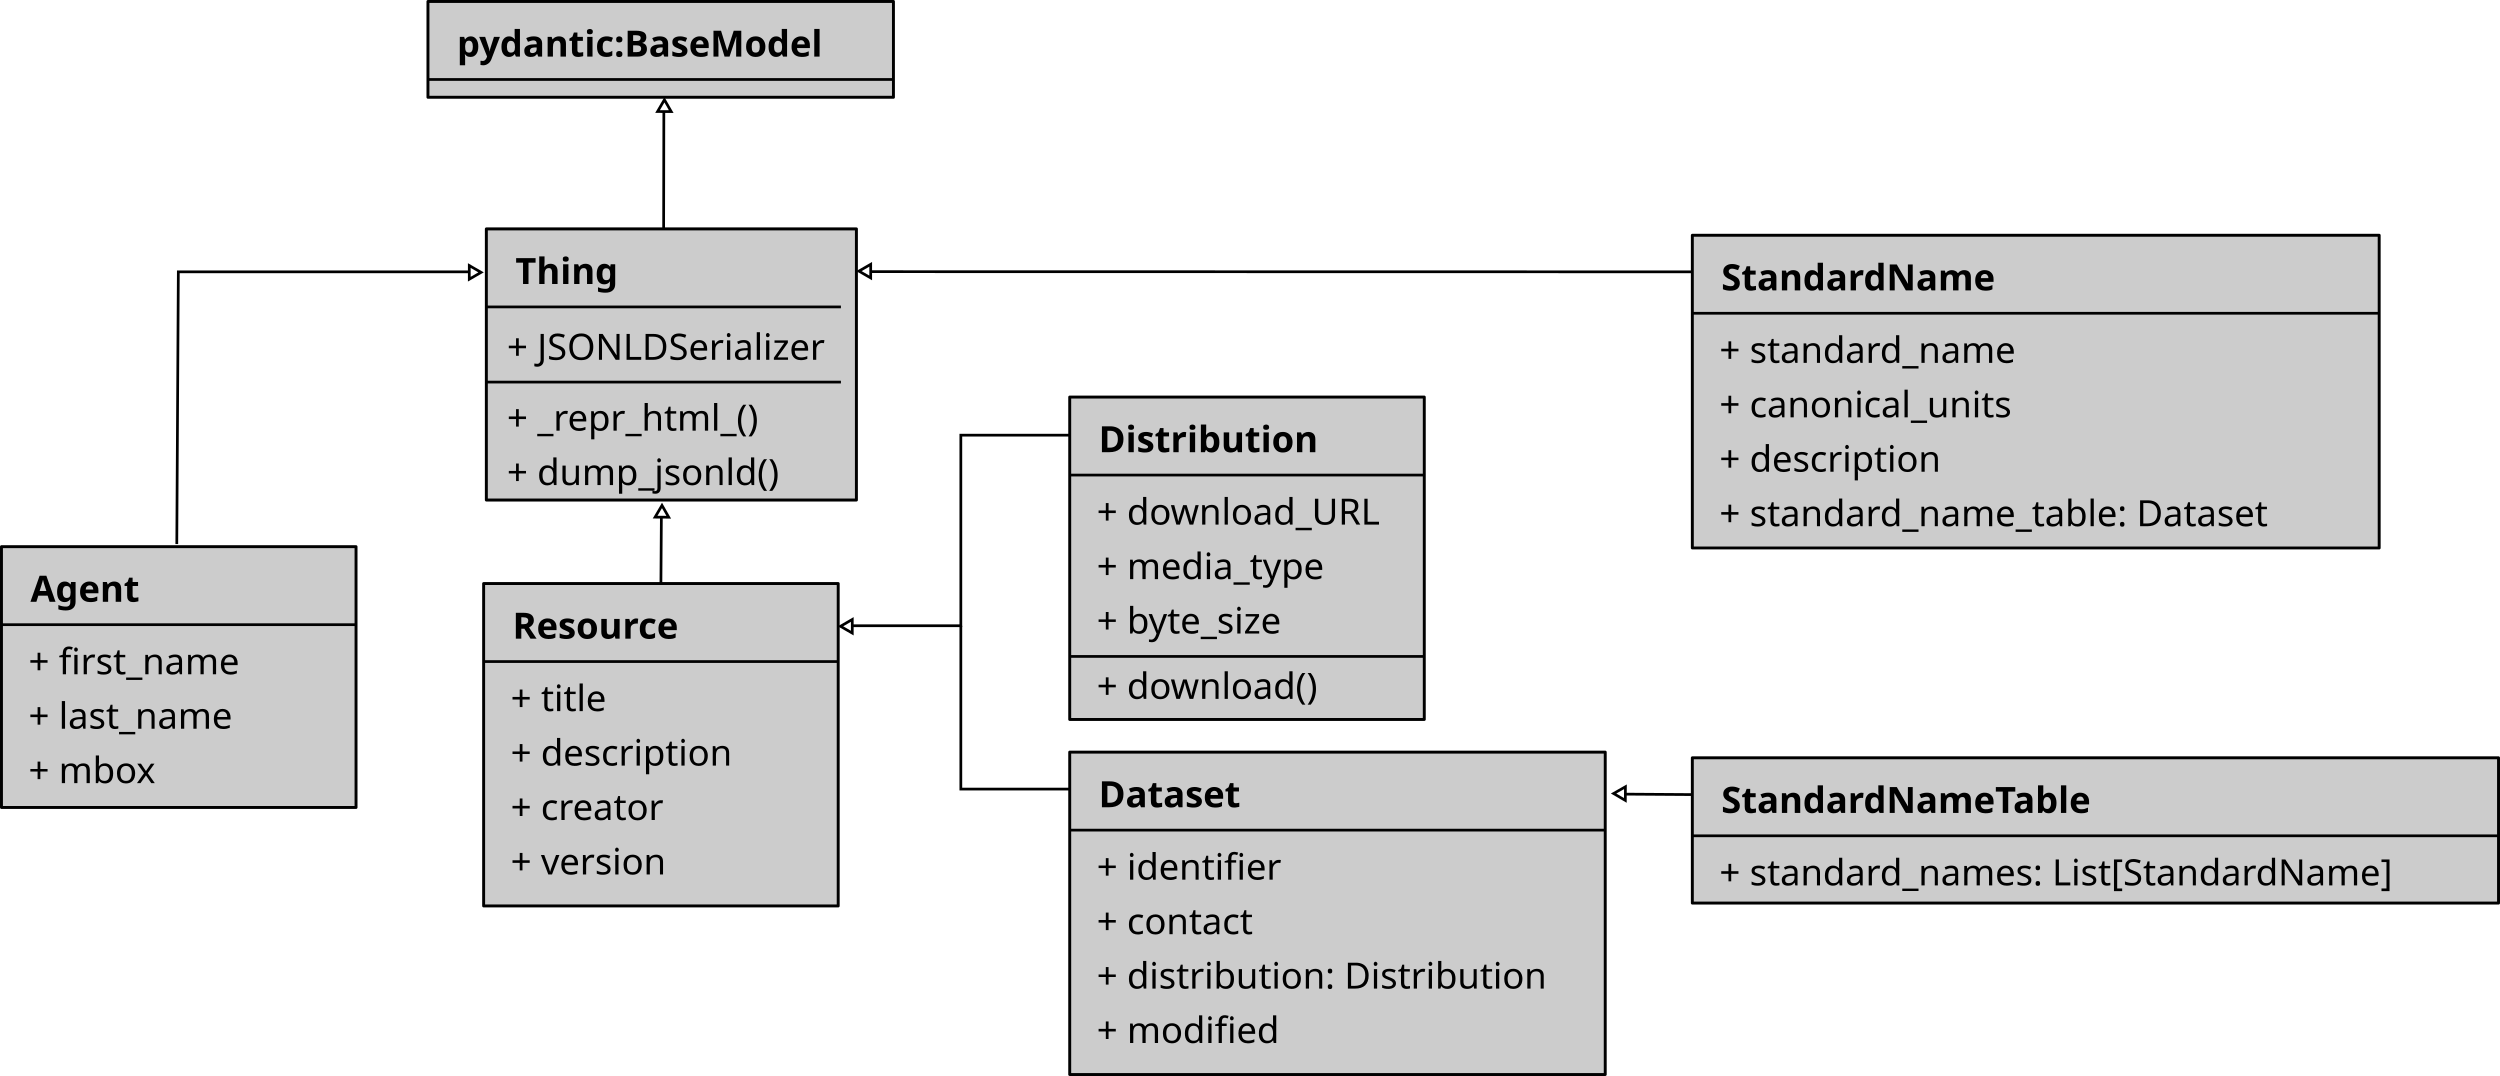
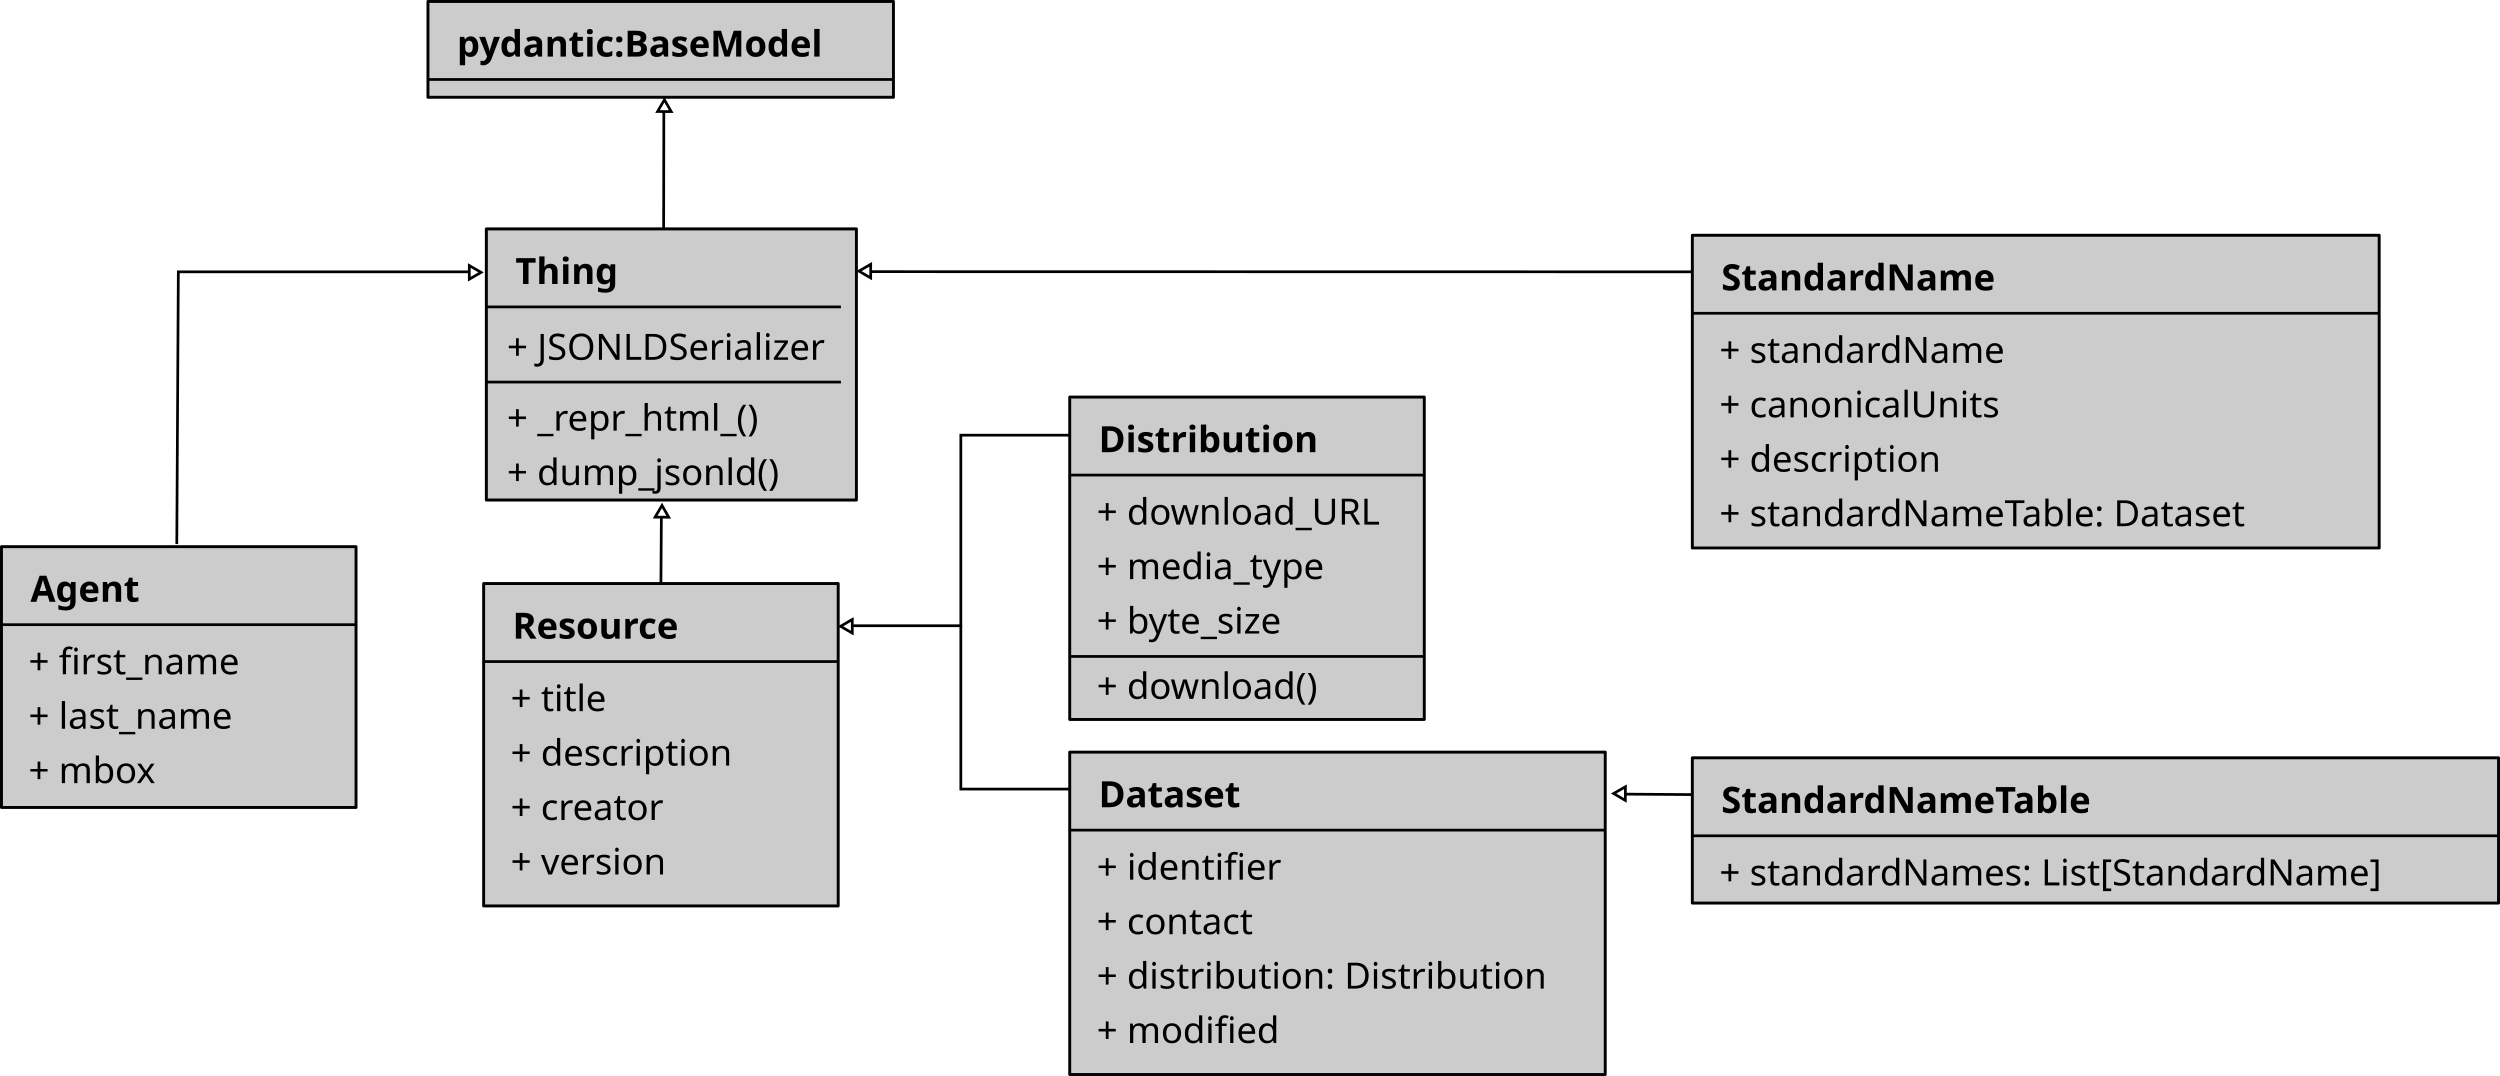
<svg xmlns="http://www.w3.org/2000/svg" width="242.973mm" height="104.574mm" viewBox="0 0 242.973 104.574" version="1.1" id="svg1">
  <defs id="defs1">
    <marker style="overflow:visible" id="ColoredTriangle" refX="-1.317" refY="-0.199" orient="auto-start-reverse" markerWidth="1" markerHeight="1" viewBox="0 0 1 1" preserveAspectRatio="xMidYMid">
      <path transform="scale(0.5)" style="fill:context-fill;fill-rule:evenodd;stroke:context-stroke;stroke-width:2" d="M 5.77,0 -2.88,5 V -5 Z" id="path5" />
    </marker>
    <marker style="overflow:visible" id="ColoredTriangle-30" refX="-1.317" refY="-0.199" orient="auto-start-reverse" markerWidth="1" markerHeight="1" viewBox="0 0 1 1" preserveAspectRatio="xMidYMid">
      <path transform="scale(0.5)" style="fill:context-fill;fill-rule:evenodd;stroke:context-stroke;stroke-width:2" d="M 5.77,0 -2.88,5 V -5 Z" id="path5-4" />
    </marker>
    <marker style="overflow:visible" id="ColoredTriangle-3-4-9" refX="-1.317" refY="-0.199" orient="auto-start-reverse" markerWidth="1" markerHeight="1" viewBox="0 0 1 1" preserveAspectRatio="xMidYMid">
      <path transform="scale(0.5)" style="fill:context-fill;fill-rule:evenodd;stroke:context-stroke;stroke-width:2" d="M 5.77,0 -2.88,5 V -5 Z" id="path5-1-7-6" />
    </marker>
    <marker style="overflow:visible" id="ColoredTriangle-8" refX="-1.317" refY="-0.199" orient="auto-start-reverse" markerWidth="1" markerHeight="1" viewBox="0 0 1 1" preserveAspectRatio="xMidYMid">
      <path transform="scale(0.5)" style="fill:context-fill;fill-rule:evenodd;stroke:context-stroke;stroke-width:2" d="M 5.77,0 -2.88,5 V -5 Z" id="path5-0" />
    </marker>
    <marker style="overflow:visible" id="ColoredTriangle-3-4-9-4" refX="-1.317" refY="-0.199" orient="auto-start-reverse" markerWidth="1" markerHeight="1" viewBox="0 0 1 1" preserveAspectRatio="xMidYMid">
      <path transform="scale(0.5)" style="fill:context-fill;fill-rule:evenodd;stroke:context-stroke;stroke-width:2" d="M 5.77,0 -2.88,5 V -5 Z" id="path5-1-7-6-3" />
    </marker>
  </defs>
  <g id="layer1" transform="translate(7.735895,13.79919)">
    <rect style="fill:#cccccc;fill-opacity:1;stroke:#000000;stroke-width:0.285;stroke-linecap:square;stroke-linejoin:round;stroke-dasharray:none;stroke-dashoffset:0;stroke-opacity:1" id="rect1-8-4-3" width="34.46" height="31.333" x="39.268" y="42.916" />
    <text xml:space="preserve" style="font-size:3.528px;line-height:1.25;font-family:sans-serif;stroke-width:0.265" x="42.084" y="48.275" id="text1-7-4-1">
      <tspan id="tspan1-3-6-0" style="font-style:normal;font-variant:normal;font-weight:bold;font-stretch:normal;font-family:sans-serif;-inkscape-font-specification:'sans-serif Bold';stroke-width:0.265" x="42.084" y="48.275">Resource</tspan>
    </text>
    <path style="fill:none;stroke:#000000;stroke-width:0.265px;stroke-linecap:butt;stroke-linejoin:miter;stroke-opacity:1" d="M 39.268,50.497 H 73.727" id="path2-8-4-1" />
    <text xml:space="preserve" style="font-size:3.528px;line-height:1.25;font-family:sans-serif;stroke-width:0.265;stroke-dasharray:none" x="41.904" y="55.316" id="text10-8-5">
      <tspan id="tspan10-8-3" style="stroke-width:0.265;stroke-dasharray:none" x="41.904" y="55.316">+ title</tspan>
    </text>
    <text xml:space="preserve" style="font-size:3.528px;line-height:1.25;font-family:sans-serif;stroke-width:0.265;stroke-dasharray:none" x="41.904" y="60.607" id="text15">
      <tspan id="tspan15" style="stroke-width:0.265;stroke-dasharray:none" x="41.904" y="60.607">+ description</tspan>
    </text>
    <text xml:space="preserve" style="font-size:3.528px;line-height:1.25;font-family:sans-serif;stroke-width:0.265;stroke-dasharray:none" x="41.904" y="65.899" id="text16">
      <tspan id="tspan16" style="stroke-width:0.265;stroke-dasharray:none" x="41.904" y="65.899">+ creator</tspan>
    </text>
    <text xml:space="preserve" style="font-size:3.528px;line-height:1.25;font-family:sans-serif;stroke-width:0.265;stroke-dasharray:none" x="41.904" y="71.191" id="text1">
      <tspan id="tspan1" style="stroke-width:0.265;stroke-dasharray:none" x="41.904" y="71.191">+ version</tspan>
    </text>
    <rect style="fill:#cccccc;fill-opacity:1;stroke:#000000;stroke-width:0.285;stroke-linecap:square;stroke-linejoin:round;stroke-dasharray:none;stroke-dashoffset:0;stroke-opacity:1" id="rect1-8-4-3-65" width="34.46" height="25.346" x="-7.593" y="39.332" />
    <text xml:space="preserve" style="font-size:3.528px;line-height:1.25;font-family:sans-serif;stroke-width:0.265" x="-4.777" y="44.691" id="text1-7-4-1-7">
      <tspan id="tspan1-3-6-0-8" style="font-style:normal;font-variant:normal;font-weight:bold;font-stretch:normal;font-family:sans-serif;-inkscape-font-specification:'sans-serif Bold';stroke-width:0.265" x="-4.777" y="44.691">Agent</tspan>
    </text>
    <path style="fill:none;stroke:#000000;stroke-width:0.265px;stroke-linecap:butt;stroke-linejoin:miter;stroke-opacity:1" d="M -7.593,46.913 H 26.866" id="path2-8-4-1-7" />
    <text xml:space="preserve" style="font-size:3.528px;line-height:1.25;font-family:sans-serif;stroke-width:0.265;stroke-dasharray:none" x="-4.957" y="51.732" id="text10-8-5-0">
      <tspan id="tspan10-8-3-1" style="stroke-width:0.265;stroke-dasharray:none" x="-4.957" y="51.732">+ first_name</tspan>
    </text>
    <text xml:space="preserve" style="font-size:3.528px;line-height:1.25;font-family:sans-serif;stroke-width:0.265;stroke-dasharray:none" x="-4.957" y="57.024" id="text15-8">
      <tspan id="tspan15-5" style="stroke-width:0.265;stroke-dasharray:none" x="-4.957" y="57.024">+ last_name</tspan>
    </text>
    <text xml:space="preserve" style="font-size:3.528px;line-height:1.25;font-family:sans-serif;stroke-width:0.265;stroke-dasharray:none" x="-4.957" y="62.315" id="text16-1">
      <tspan id="tspan16-3" style="stroke-width:0.265;stroke-dasharray:none" x="-4.957" y="62.315">+ mbox</tspan>
    </text>
    <rect style="fill:#cccccc;fill-opacity:1;stroke:#000000;stroke-width:0.285;stroke-linecap:square;stroke-linejoin:round;stroke-dasharray:none;stroke-dashoffset:0;stroke-opacity:1" id="rect1-8-4-3-65-0" width="66.754" height="30.391" x="156.741" y="9.066" />
    <text xml:space="preserve" style="font-size:3.528px;line-height:1.25;font-family:sans-serif;stroke-width:0.265" x="159.557" y="14.425" id="text1-7-4-1-7-9">
      <tspan id="tspan1-3-6-0-8-7" style="font-style:normal;font-variant:normal;font-weight:bold;font-stretch:normal;font-family:sans-serif;-inkscape-font-specification:'sans-serif Bold';stroke-width:0.265" x="159.557" y="14.425">StandardName</tspan>
    </text>
    <path style="fill:none;stroke:#000000;stroke-width:0.265px;stroke-linecap:butt;stroke-linejoin:miter;stroke-opacity:1" d="m 156.741,16.647 h 66.754" id="path2-8-4-1-7-6" />
    <text xml:space="preserve" style="font-size:3.528px;line-height:1.25;font-family:sans-serif;stroke-width:0.265;stroke-dasharray:none" x="159.377" y="21.466" id="text10-8-5-0-4">
-       <tspan id="tspan10-8-3-1-6" style="stroke-width:0.265;stroke-dasharray:none" x="159.377" y="21.466">+ standard_name</tspan>
+       <tspan id="tspan10-8-3-1-6" style="stroke-width:0.265;stroke-dasharray:none" x="159.377" y="21.466">+ standardName</tspan>
    </text>
    <text xml:space="preserve" style="font-size:3.528px;line-height:1.25;font-family:sans-serif;stroke-width:0.265;stroke-dasharray:none" x="159.377" y="26.757" id="text15-8-5">
-       <tspan id="tspan15-5-9" style="stroke-width:0.265;stroke-dasharray:none" x="159.377" y="26.757">+ canonical_units</tspan>
+       <tspan id="tspan15-5-9" style="stroke-width:0.265;stroke-dasharray:none" x="159.377" y="26.757">+ canonicalUnits</tspan>
    </text>
    <text xml:space="preserve" style="font-size:3.528px;line-height:1.25;font-family:sans-serif;stroke-width:0.265;stroke-dasharray:none" x="159.377" y="32.049" id="text16-1-0">
      <tspan id="tspan16-3-0" style="stroke-width:0.265;stroke-dasharray:none" x="159.377" y="32.049">+ description</tspan>
    </text>
    <rect style="fill:#cccccc;fill-opacity:1;stroke:#000000;stroke-width:0.285;stroke-linecap:square;stroke-linejoin:round;stroke-dasharray:none;stroke-dashoffset:0;stroke-opacity:1" id="rect1-8-4-3-6" width="34.46" height="31.333" x="96.229" y="24.791" />
    <text xml:space="preserve" style="font-size:3.528px;line-height:1.25;font-family:sans-serif;stroke-width:0.265" x="99.045" y="30.149" id="text1-7-4-1-6">
      <tspan id="tspan1-3-6-0-12" style="font-style:normal;font-variant:normal;font-weight:bold;font-stretch:normal;font-family:sans-serif;-inkscape-font-specification:'sans-serif Bold';stroke-width:0.265" x="99.045" y="30.149">Distribution</tspan>
    </text>
    <path style="fill:none;stroke:#000000;stroke-width:0.265px;stroke-linecap:butt;stroke-linejoin:miter;stroke-opacity:1" d="m 96.229,32.372 h 34.46" id="path2-8-4-1-4" />
    <text xml:space="preserve" style="font-size:3.528px;line-height:1.25;font-family:sans-serif;stroke-width:0.265;stroke-dasharray:none" x="98.865" y="37.19" id="text10-8-5-2">
      <tspan id="tspan10-8-3-29" style="stroke-width:0.265;stroke-dasharray:none" x="98.865" y="37.19">+ download_URL</tspan>
    </text>
    <text xml:space="preserve" style="font-size:3.528px;line-height:1.25;font-family:sans-serif;stroke-width:0.265;stroke-dasharray:none" x="98.865" y="42.482" id="text15-3">
      <tspan id="tspan15-7" style="stroke-width:0.265;stroke-dasharray:none" x="98.865" y="42.482">+ media_type</tspan>
    </text>
    <text xml:space="preserve" style="font-size:3.528px;line-height:1.25;font-family:sans-serif;stroke-width:0.265;stroke-dasharray:none" x="98.865" y="47.774" id="text16-4">
      <tspan id="tspan16-6" style="stroke-width:0.265;stroke-dasharray:none" x="98.865" y="47.774">+ byte_size</tspan>
    </text>
    <text xml:space="preserve" style="font-size:3.528px;line-height:1.25;font-family:sans-serif;stroke-width:0.265;stroke-dasharray:none" x="98.865" y="54.124" id="text1-3">
      <tspan id="tspan1-6" style="stroke-width:0.265;stroke-dasharray:none" x="98.865" y="54.124">+ download()</tspan>
    </text>
    <rect style="fill:#cccccc;fill-opacity:1;stroke:#000000;stroke-width:0.287;stroke-linecap:square;stroke-linejoin:round;stroke-dasharray:none;stroke-dashoffset:0;stroke-opacity:1" id="rect1-8-4-3-7" width="35.966" height="26.35" x="39.532" y="8.448" />
    <text xml:space="preserve" style="font-size:3.528px;line-height:1.25;font-family:sans-serif;stroke-width:0.265" x="42.348" y="13.807" id="text1-7-4-1-8">
      <tspan id="tspan1-3-6-0-1" style="font-style:normal;font-variant:normal;font-weight:bold;font-stretch:normal;font-family:sans-serif;-inkscape-font-specification:'sans-serif Bold';stroke-width:0.265" x="42.348" y="13.807">Thing</tspan>
    </text>
    <path style="fill:none;stroke:#000000;stroke-width:0.265px;stroke-linecap:butt;stroke-linejoin:miter;stroke-opacity:1" d="M 39.532,16.03 H 73.992" id="path2-8-4-1-8" />
    <rect style="fill:#cccccc;fill-opacity:1;stroke:#000000;stroke-width:0.285;stroke-linecap:square;stroke-linejoin:round;stroke-dasharray:none;stroke-dashoffset:0;stroke-opacity:1" id="rect1-8-4-3-7-1" width="45.241" height="9.313" x="33.856" y="-13.657" />
    <text xml:space="preserve" style="font-size:3.528px;line-height:1.25;font-family:sans-serif;stroke-width:0.265" x="36.672" y="-8.298" id="text1-7-4-1-8-6">
      <tspan id="tspan1-3-6-0-1-0" style="font-style:normal;font-variant:normal;font-weight:bold;font-stretch:normal;font-family:sans-serif;-inkscape-font-specification:'sans-serif Bold';stroke-width:0.265" x="36.672" y="-8.298">pydantic:BaseModel</tspan>
    </text>
    <path style="fill:none;stroke:#000000;stroke-width:0.265px;stroke-linecap:butt;stroke-linejoin:miter;stroke-opacity:1" d="M 33.856,-6.075 H 79.097" id="path2-8-4-1-8-5" />
    <path style="fill:none;stroke:#000000;stroke-width:0.265px;stroke-linecap:butt;stroke-linejoin:miter;stroke-opacity:1" d="M 39.532,23.335 H 73.992" id="path13-7" />
    <text xml:space="preserve" style="font-size:3.528px;line-height:1.25;font-family:sans-serif;stroke-width:0.265;stroke-dasharray:none" x="41.542" y="28.052" id="text2-2-6-1">
      <tspan id="tspan2-2-1-4" style="font-style:normal;font-variant:normal;font-weight:normal;font-stretch:normal;font-family:sans-serif;-inkscape-font-specification:sans-serif;stroke-width:0.265;stroke-dasharray:none" x="41.542" y="28.052">+ _repr_html_()</tspan>
    </text>
    <path style="fill:none;stroke:#000000;stroke-width:0.265;stroke-linecap:butt;stroke-linejoin:miter;stroke-dasharray:none;stroke-opacity:1;marker-end:url(#ColoredTriangle)" d="m 56.498,42.916 0.044,-6.484" id="path2" />
    <path style="fill:none;stroke:#000000;stroke-width:0.265;stroke-linecap:butt;stroke-linejoin:miter;stroke-dasharray:none;stroke-opacity:1;marker-end:url(#ColoredTriangle-30)" d="m 56.762,8.448 0.02,-11.439" id="path2-2" />
    <path style="fill:none;stroke:#000000;stroke-width:0.265px;stroke-linecap:butt;stroke-linejoin:miter;stroke-opacity:1" d="m 96.274,49.999 h 34.46" id="path2-8-4-1-5" />
    <rect style="fill:#cccccc;fill-opacity:1;stroke:#000000;stroke-width:0.285;stroke-linecap:square;stroke-linejoin:round;stroke-dasharray:none;stroke-dashoffset:0;stroke-opacity:1" id="rect1-8-4-3-6-4" width="52.046" height="31.333" x="96.229" y="59.299" />
    <text xml:space="preserve" style="font-size:3.528px;line-height:1.25;font-family:sans-serif;stroke-width:0.265" x="99.045" y="64.658" id="text1-7-4-1-6-8">
      <tspan id="tspan1-3-6-0-12-5" style="font-style:normal;font-variant:normal;font-weight:bold;font-stretch:normal;font-family:sans-serif;-inkscape-font-specification:'sans-serif Bold';stroke-width:0.265" x="99.045" y="64.658">Dataset</tspan>
    </text>
    <path style="fill:none;stroke:#000000;stroke-width:0.265px;stroke-linecap:butt;stroke-linejoin:miter;stroke-opacity:1" d="m 96.229,66.88 h 52.046" id="path2-8-4-1-4-8" />
    <text xml:space="preserve" style="font-size:3.528px;line-height:1.25;font-family:sans-serif;stroke-width:0.265;stroke-dasharray:none" x="98.865" y="71.699" id="text10-8-5-2-3">
      <tspan id="tspan10-8-3-29-4" style="stroke-width:0.265;stroke-dasharray:none" x="98.865" y="71.699">+ identifier</tspan>
    </text>
    <text xml:space="preserve" style="font-size:3.528px;line-height:1.25;font-family:sans-serif;stroke-width:0.265;stroke-dasharray:none" x="98.865" y="76.99" id="text15-3-2">
      <tspan id="tspan15-7-3" style="stroke-width:0.265;stroke-dasharray:none" x="98.865" y="76.99">+ contact</tspan>
    </text>
    <text xml:space="preserve" style="font-size:3.528px;line-height:1.25;font-family:sans-serif;stroke-width:0.265;stroke-dasharray:none" x="98.865" y="82.282" id="text16-4-4">
      <tspan id="tspan16-6-5" style="stroke-width:0.265;stroke-dasharray:none" x="98.865" y="82.282">+ distribution: Distribution</tspan>
    </text>
    <text xml:space="preserve" style="font-size:3.528px;line-height:1.25;font-family:sans-serif;stroke-width:0.265;stroke-dasharray:none" x="98.865" y="87.574" id="text1-3-7">
      <tspan id="tspan1-6-0" style="stroke-width:0.265;stroke-dasharray:none" x="98.865" y="87.574">+ modified</tspan>
    </text>
    <path style="fill:none;stroke:#000000;stroke-width:0.265;stroke-linecap:butt;stroke-linejoin:miter;stroke-dasharray:none;stroke-opacity:1;marker-end:url(#ColoredTriangle-3-4-9)" d="M 9.446,39.078 9.596,12.62 H 37.906" id="path2-1-2-9" />
    <text xml:space="preserve" style="font-size:3.528px;line-height:1.25;font-family:sans-serif;stroke-width:0.265;stroke-dasharray:none" x="159.377" y="37.341" id="text3">
-       <tspan id="tspan3" style="stroke-width:0.265;stroke-dasharray:none" x="159.377" y="37.341">+ standard_name_table: Dataset</tspan>
+       <tspan id="tspan3" style="stroke-width:0.265;stroke-dasharray:none" x="159.377" y="37.341">+ standardNameTable: Dataset</tspan>
    </text>
    <rect style="fill:#cccccc;fill-opacity:1;stroke:#000000;stroke-width:0.285;stroke-linecap:square;stroke-linejoin:round;stroke-dasharray:none;stroke-dashoffset:0;stroke-opacity:1" id="rect1-8-4-3-65-0-8" width="78.353" height="14.12" x="156.741" y="59.851" />
    <text xml:space="preserve" style="font-size:3.528px;line-height:1.25;font-family:sans-serif;stroke-width:0.265" x="159.557" y="65.209" id="text1-7-4-1-7-9-7">
      <tspan id="tspan1-3-6-0-8-7-3" style="font-style:normal;font-variant:normal;font-weight:bold;font-stretch:normal;font-family:sans-serif;-inkscape-font-specification:'sans-serif Bold';stroke-width:0.265" x="159.557" y="65.209">StandardNameTable</tspan>
    </text>
    <path style="fill:none;stroke:#000000;stroke-width:0.265px;stroke-linecap:butt;stroke-linejoin:miter;stroke-opacity:1" d="m 156.741,67.432 h 78.353" id="path2-8-4-1-7-6-7" />
    <text xml:space="preserve" style="font-size:3.528px;line-height:1.25;font-family:sans-serif;stroke-width:0.265;stroke-dasharray:none" x="159.377" y="72.25" id="text10-8-5-0-4-2">
-       <tspan id="tspan10-8-3-1-6-6" style="stroke-width:0.265;stroke-dasharray:none" x="159.377" y="72.25">+ standard_names: List[StandardName]</tspan>
+       <tspan id="tspan10-8-3-1-6-6" style="stroke-width:0.265;stroke-dasharray:none" x="159.377" y="72.25">+ standardNames: List[StandardName]</tspan>
    </text>
    <path style="fill:none;stroke:#000000;stroke-width:0.265;stroke-linecap:butt;stroke-linejoin:miter;stroke-dasharray:none;stroke-opacity:1;marker-end:url(#ColoredTriangle)" d="M 156.741,12.62 76.854,12.603" id="path3" />
    <path style="fill:none;stroke:#000000;stroke-width:0.265;stroke-linecap:butt;stroke-linejoin:miter;stroke-dasharray:none;stroke-opacity:1;marker-end:url(#ColoredTriangle-8)" d="m 156.684,63.426 -6.484,-0.044" id="path3-3" />
    <g id="g4" transform="matrix(-1,0,0,1,256.4455,-87.77903)">
      <path style="fill:none;stroke:#000000;stroke-width:0.265;stroke-linecap:butt;stroke-linejoin:miter;stroke-dasharray:none;stroke-opacity:1;marker-end:url(#ColoredTriangle-3-4-9-4)" d="m 160.216,116.274 h 10.583 v 18.521 h 10.583" id="path2-1-2-9-4" />
      <path style="fill:none;stroke:#000000;stroke-width:0.265;stroke-linecap:butt;stroke-linejoin:miter;stroke-dasharray:none;stroke-opacity:1" d="m 160.216,150.67 h 10.583 v -15.875" id="path4" />
    </g>
    <text xml:space="preserve" style="font-size:3.528px;line-height:1.25;font-family:sans-serif;stroke-width:0.265;stroke-dasharray:none" x="41.542" y="21.173" id="text4">
      <tspan id="tspan4" style="font-style:normal;font-variant:normal;font-weight:normal;font-stretch:normal;font-family:sans-serif;-inkscape-font-specification:sans-serif;stroke-width:0.265;stroke-dasharray:none" x="41.542" y="21.173">+ JSONLDSerializer</tspan>
    </text>
    <text xml:space="preserve" style="font-size:3.528px;line-height:1.25;font-family:sans-serif;stroke-width:0.265;stroke-dasharray:none" x="41.542" y="33.343" id="text5">
      <tspan id="tspan5" style="font-style:normal;font-variant:normal;font-weight:normal;font-stretch:normal;font-family:sans-serif;-inkscape-font-specification:sans-serif;stroke-width:0.265;stroke-dasharray:none" x="41.542" y="33.343">+ dump_jsonld()</tspan>
    </text>
  </g>
</svg>
